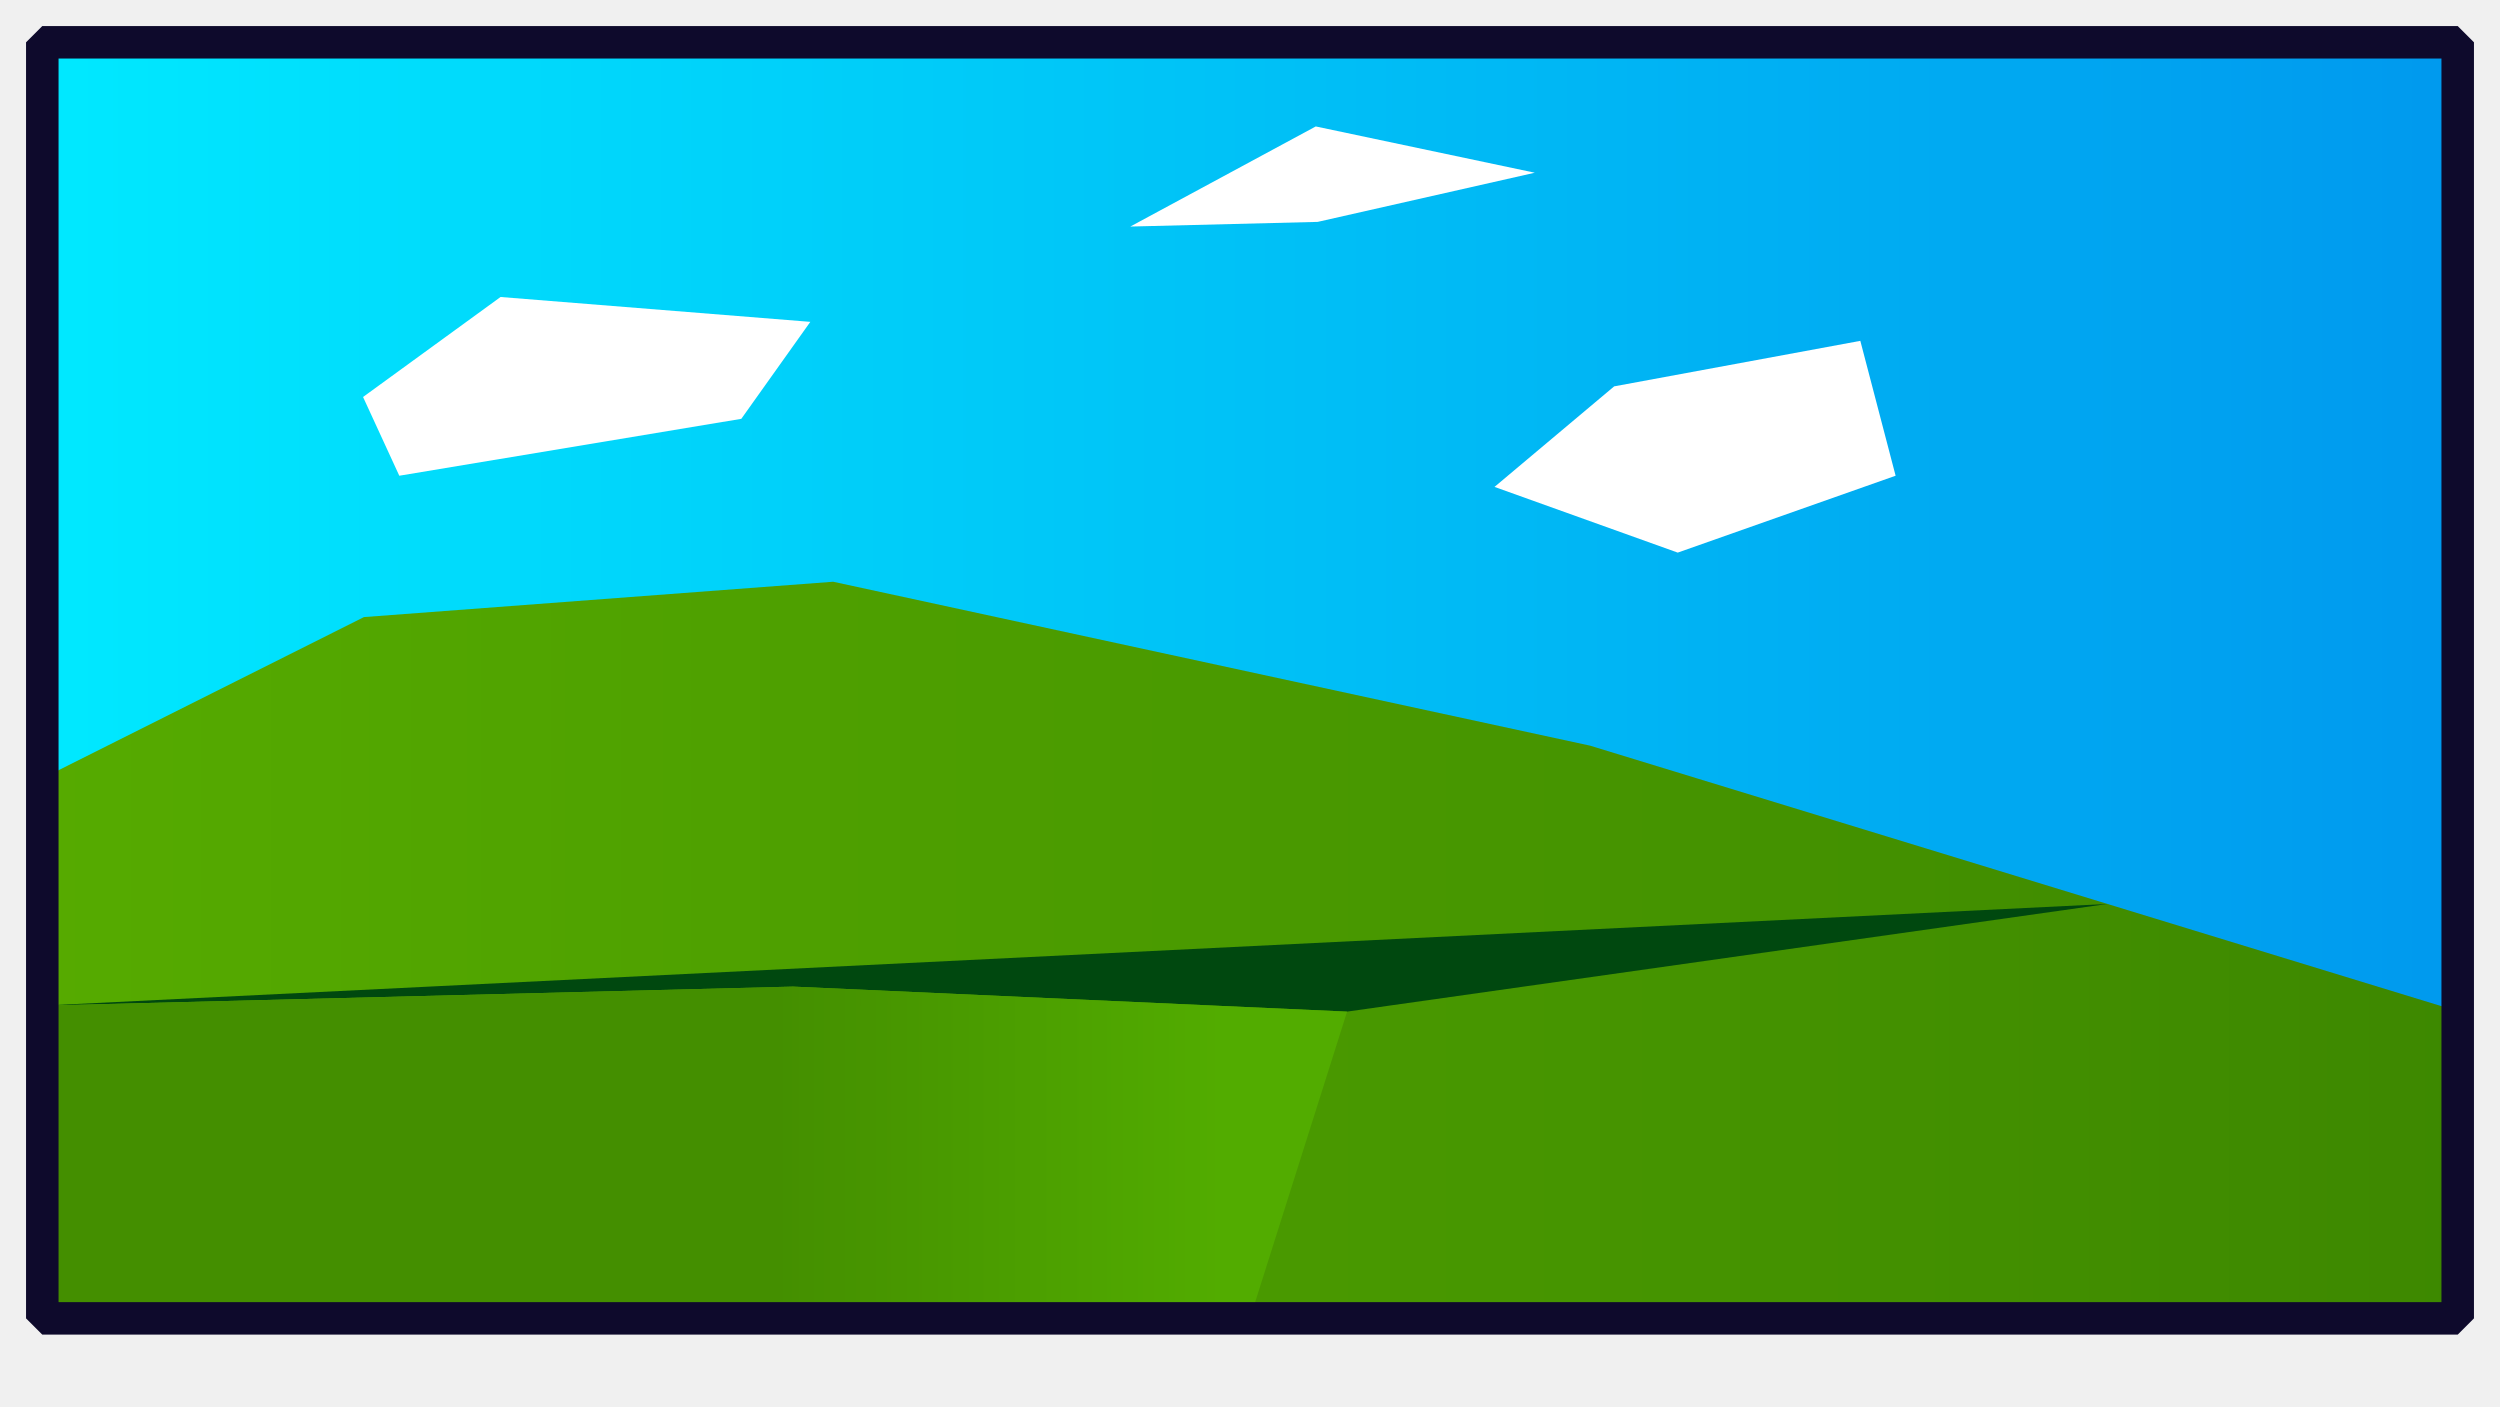
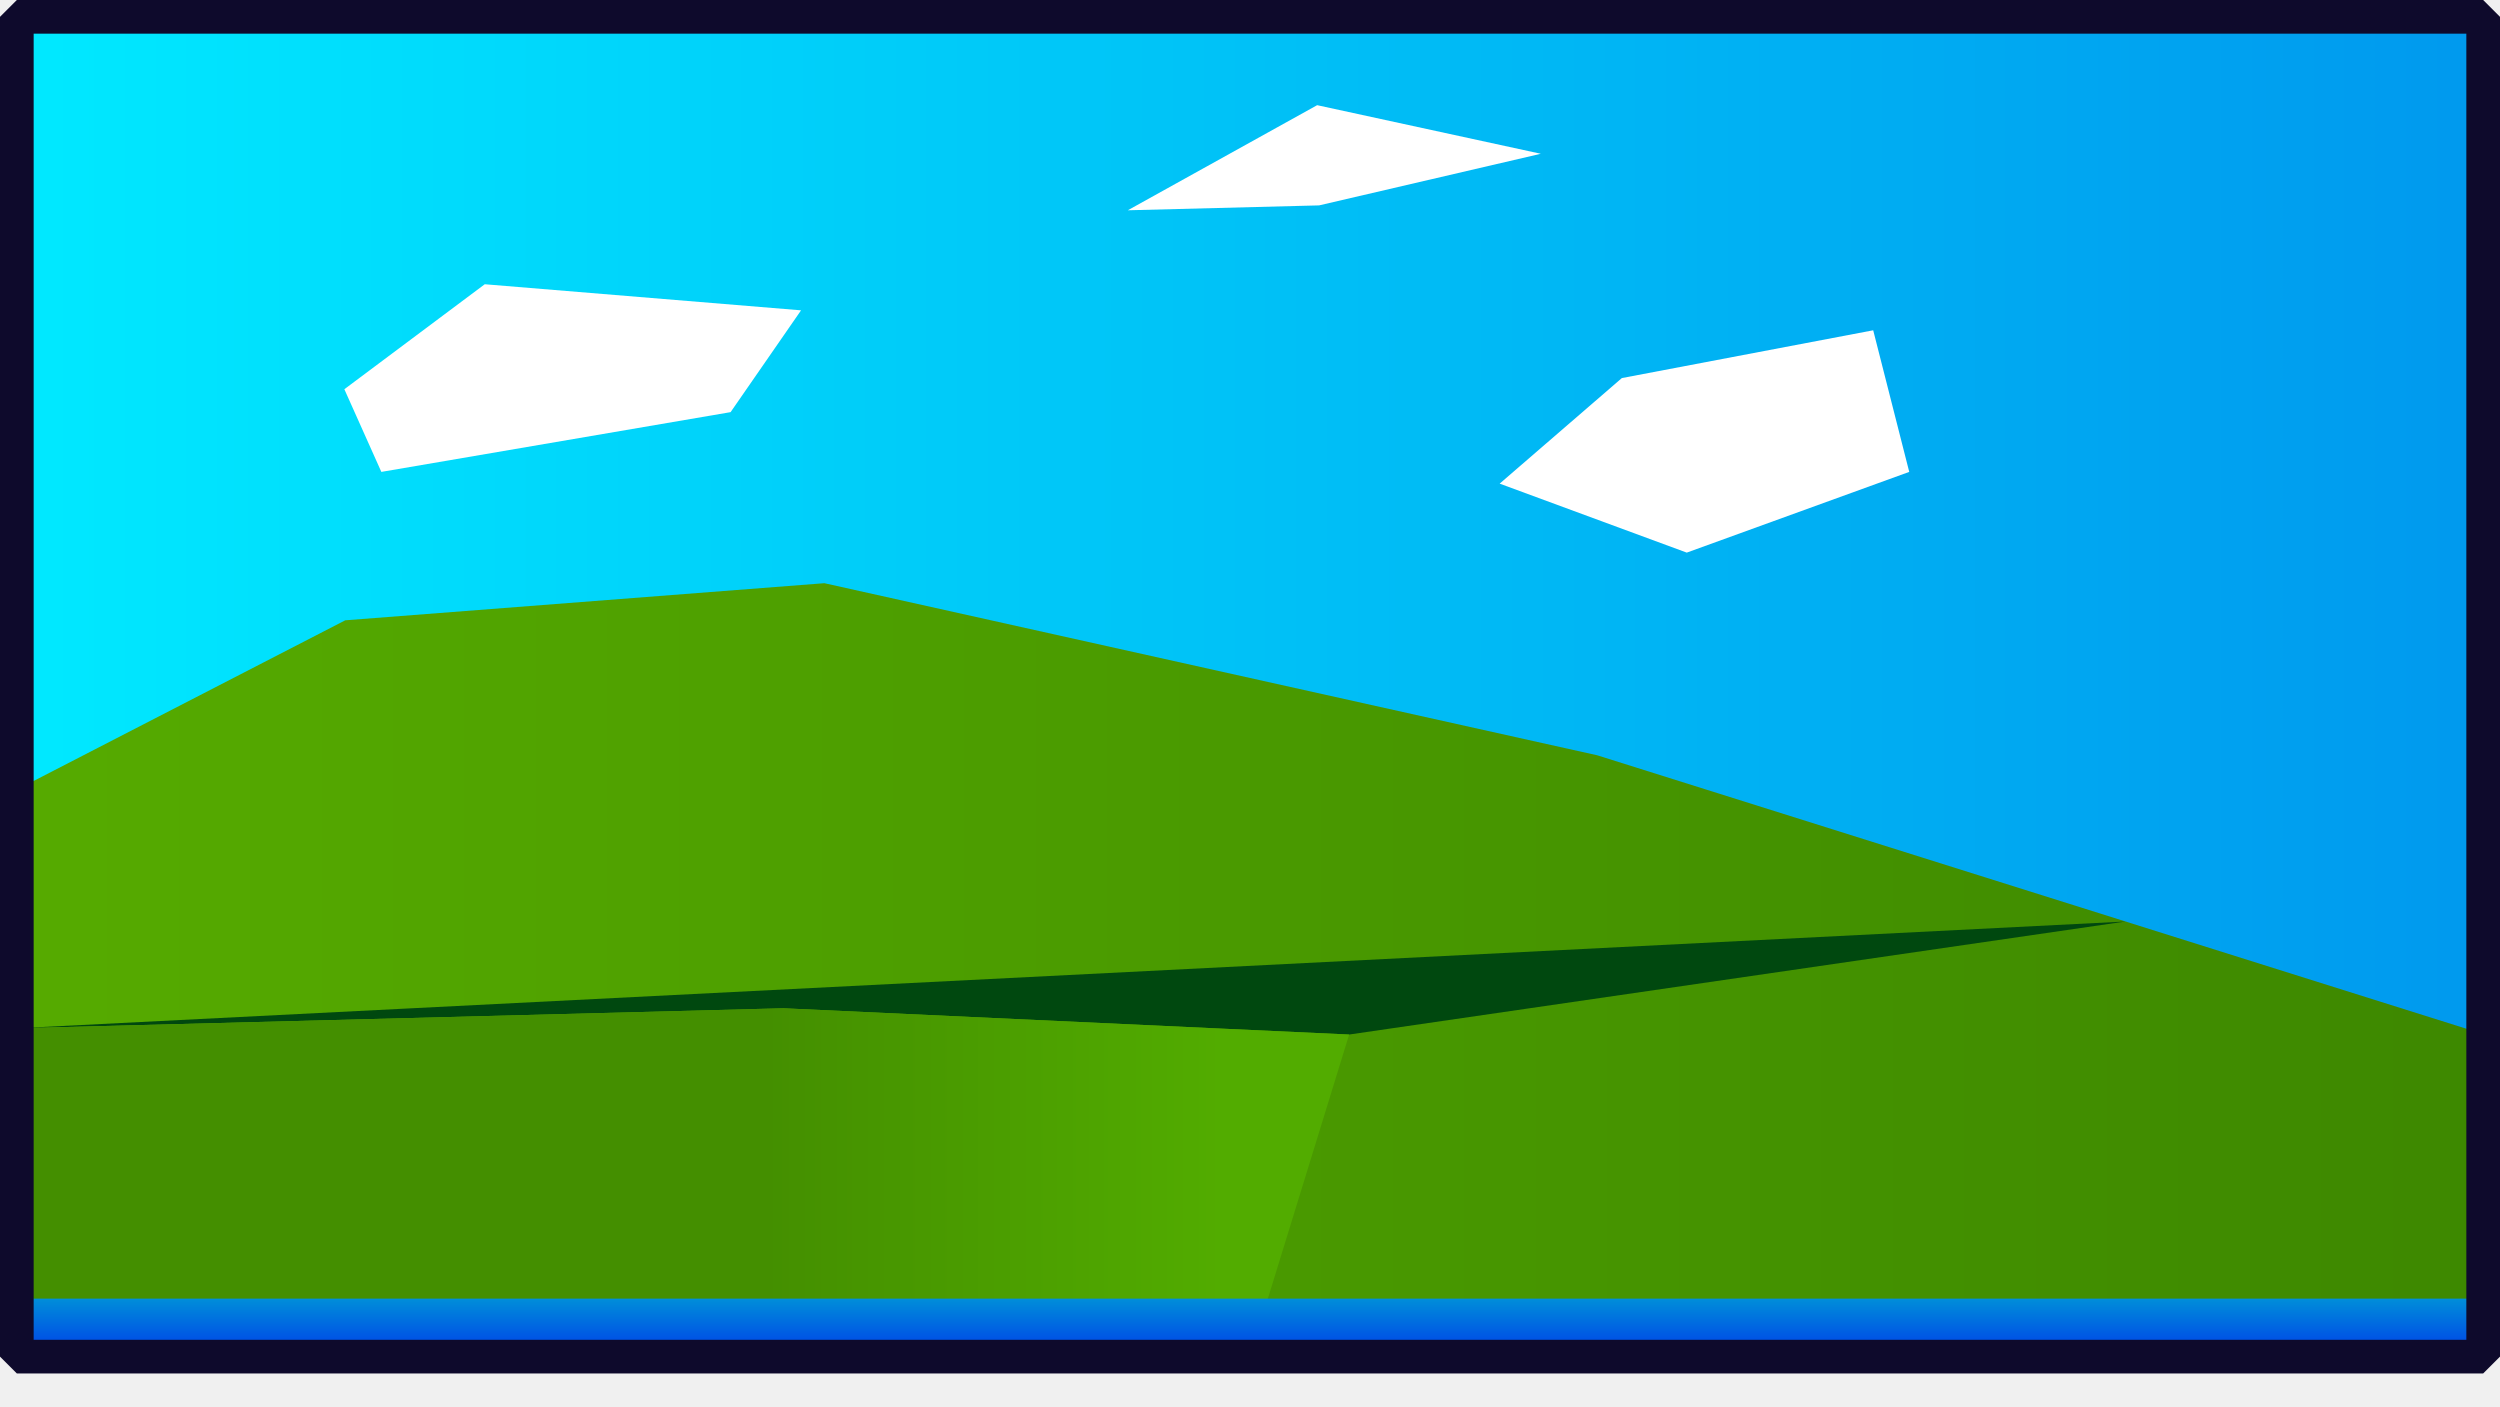
<svg xmlns="http://www.w3.org/2000/svg" xmlns:xlink="http://www.w3.org/1999/xlink" width="1920" height="1080" viewBox="0 0 508 285.75" version="1.1" id="svg1">
  <defs id="defs1">
+     <linearGradient id="linearGradient7">
+       <stop style="stop-color:#0051e5;stop-opacity:1;" offset="0" id="stop7" />
+       <stop style="stop-color:#008ed9;stop-opacity:1;" offset="1" id="stop8" />
+     </linearGradient>
    <linearGradient id="linearGradient5">
      <stop style="stop-color:#00e9ff;stop-opacity:1;" offset="0" id="stop5" />
      <stop style="stop-color:#0099ee;stop-opacity:1;" offset="1" id="stop6" />
    </linearGradient>
    <linearGradient id="linearGradient3">
      <stop style="stop-color:#448f00;stop-opacity:1;" offset="0.562" id="stop3" />
      <stop style="stop-color:#52ac00;stop-opacity:1;" offset="0.905" id="stop4" />
    </linearGradient>
    <linearGradient id="linearGradient1">
      <stop style="stop-color:#56ab00;stop-opacity:1;" offset="0" id="stop1" />
      <stop style="stop-color:#3d8800;stop-opacity:1;" offset="1" id="stop2" />
    </linearGradient>
-     <linearGradient xlink:href="#linearGradient1" id="linearGradient2" x1="5.287" y1="193.039" x2="502.713" y2="193.039" gradientUnits="userSpaceOnUse" />
-     <linearGradient xlink:href="#linearGradient3" id="linearGradient4" x1="8.595" y1="234.186" x2="273.732" y2="234.186" gradientUnits="userSpaceOnUse" />
-     <linearGradient xlink:href="#linearGradient5" id="linearGradient6" x1="8.595" y1="138.245" x2="499.405" y2="138.245" gradientUnits="userSpaceOnUse" />
+     <linearGradient xlink:href="#linearGradient1" id="linearGradient2" x1="5.287" y1="193.039" x2="502.713" y2="193.039" gradientUnits="userSpaceOnUse" gradientTransform="matrix(1.021086,0,0,1.049916,-5.355972,-5.603752)" />
+     <linearGradient xlink:href="#linearGradient3" id="linearGradient4" x1="8.595" y1="234.186" x2="273.732" y2="234.186" gradientUnits="userSpaceOnUse" gradientTransform="matrix(1.021086,0,0,1.049916,-5.355972,-5.603752)" />
+     <linearGradient xlink:href="#linearGradient5" id="linearGradient6" x1="8.595" y1="138.245" x2="499.405" y2="138.245" gradientUnits="userSpaceOnUse" gradientTransform="matrix(1.021086,0,0,1.049916,-5.355972,-5.603752)" />
+     <linearGradient xlink:href="#linearGradient7" id="linearGradient8" x1="8.595" y1="259.58" x2="499.405" y2="259.58" gradientUnits="userSpaceOnUse" gradientTransform="matrix(0.01778322,0,0,53.21865,-272.761,-13560.509)" />
  </defs>
  <g id="layer3">
-     <rect style="fill:url(#linearGradient6);fill-opacity:1;stroke:none;stroke-width:6.615;stroke-linecap:round;stroke-miterlimit:1.4;stroke-dasharray:none;stroke-opacity:1" id="rect4" width="490.811" height="259.3" x="8.595" y="8.595" />
-     <path style="fill:url(#linearGradient2);stroke:none;stroke-width:6.615;stroke-linecap:round;stroke-miterlimit:1.4;stroke-dasharray:none;stroke-opacity:1;fill-opacity:1" d="m 8.595,158.161 65.359,-32.77 95.34,-7.182 153.787,33.302 176.326,53.95 3e-5,62.433 H 8.595 Z" id="path1" />
-     <path style="fill:#00480f;fill-opacity:1;stroke:none;stroke-width:6.615;stroke-linecap:round;stroke-miterlimit:1.4;stroke-dasharray:none;stroke-opacity:1" d="m 8.595,204.348 152.54,-3.87 112.598,5.082 154.491,-21.878" id="path2" />
-     <path style="fill:url(#linearGradient4);fill-opacity:1;stroke:none;stroke-width:6.615;stroke-linecap:round;stroke-miterlimit:1.4;stroke-dasharray:none;stroke-opacity:1" d="M 8.595,267.895 H 254 l 19.732,-62.335 -112.598,-5.082 -152.54,3.87 z" id="path3" />
-     <path style="fill:#ffffff;fill-opacity:1;stroke:none;stroke-width:6.615;stroke-linecap:round;stroke-miterlimit:1.4;stroke-dasharray:none;stroke-opacity:1" d="M 81.135,96.667 150.634,85.104 164.658,65.4 101.713,60.35 73.772,80.668 Z" id="path6" />
-     <path style="fill:#ffffff;fill-opacity:1;stroke:none;stroke-width:6.615;stroke-linecap:round;stroke-miterlimit:1.4;stroke-dasharray:none;stroke-opacity:1" d="m 303.684,98.938 37.23,13.353 44.275,-15.624 -7.171,-27.407 -50.021,9.248 z" id="path7" />
-     <path style="fill:#ffffff;fill-opacity:1;stroke:none;stroke-width:6.615;stroke-linecap:round;stroke-miterlimit:1.4;stroke-dasharray:none;stroke-opacity:1" d="m 229.678,46.035 38.071,-0.947 44.122,-9.991 -44.509,-9.404 z" id="path8" />
+     <rect style="fill:url(#linearGradient6);fill-opacity:1;stroke:none;stroke-width:6.849;stroke-linecap:round;stroke-miterlimit:1.4;stroke-dasharray:none;stroke-opacity:1" id="rect4" width="501.16" height="272.244" x="3.42" y="3.42" />
+     <path style="fill:url(#linearGradient2);fill-opacity:1;stroke:none;stroke-width:6.849;stroke-linecap:round;stroke-miterlimit:1.4;stroke-dasharray:none;stroke-opacity:1" d="m 3.42,160.452 66.737,-34.406 97.35,-7.54 157.03,34.964 180.044,56.643 3e-5,65.549 H 3.42 Z" id="path1" />
+     <path style="fill:#00480f;fill-opacity:1;stroke:none;stroke-width:6.849;stroke-linecap:round;stroke-miterlimit:1.4;stroke-dasharray:none;stroke-opacity:1" d="M 3.42,208.945 159.176,204.881 274.148,210.217 431.897,187.248" id="path2" />
+     <path style="fill:url(#linearGradient4);fill-opacity:1;stroke:none;stroke-width:6.849;stroke-linecap:round;stroke-miterlimit:1.4;stroke-dasharray:none;stroke-opacity:1" d="M 3.42,275.664 H 254 l 20.148,-65.446 -114.972,-5.336 -155.756,4.063 z" id="path3" />
+     <path style="fill:#ffffff;fill-opacity:1;stroke:none;stroke-width:6.849;stroke-linecap:round;stroke-miterlimit:1.4;stroke-dasharray:none;stroke-opacity:1" d="M 77.489,95.889 148.455,83.748 162.775,63.061 98.502,57.759 69.972,79.091 Z" id="path6" />
+     <path style="fill:#ffffff;fill-opacity:1;stroke:none;stroke-width:6.849;stroke-linecap:round;stroke-miterlimit:1.4;stroke-dasharray:none;stroke-opacity:1" d="m 304.732,98.273 38.016,14.02 45.209,-16.404 -7.322,-28.775 -51.075,9.71 z" id="path7" />
+     <path style="fill:#ffffff;fill-opacity:1;stroke:none;stroke-width:6.849;stroke-linecap:round;stroke-miterlimit:1.4;stroke-dasharray:none;stroke-opacity:1" d="m 229.165,42.729 38.874,-0.994 45.053,-10.49 -45.448,-9.873 z" id="path8" />
+   </g>
+   <g id="layer4">
+     <rect style="fill:url(#linearGradient8);stroke-width:5.265;stroke-linecap:round;stroke-miterlimit:1.4" id="rect2" width="8.728" height="501.16" x="-272.608" y="3.42" transform="rotate(-90)" />
  </g>
  <g id="layer1">
-     <rect style="fill:none;stroke:#0e0a2c;stroke-width:6.606;stroke-linecap:round;stroke-miterlimit:1.4;stroke-dasharray:none;stroke-opacity:1" id="rect1" width="490.811" height="259.3" x="8.595" y="8.595" />
+     <rect style="fill:none;stroke:#0e0a2c;stroke-width:6.84;stroke-linecap:round;stroke-miterlimit:1.4;stroke-dasharray:none;stroke-opacity:1" id="rect1" width="501.16" height="272.244" x="3.42" y="3.42" />
  </g>
  <g id="layer2" />
</svg>
